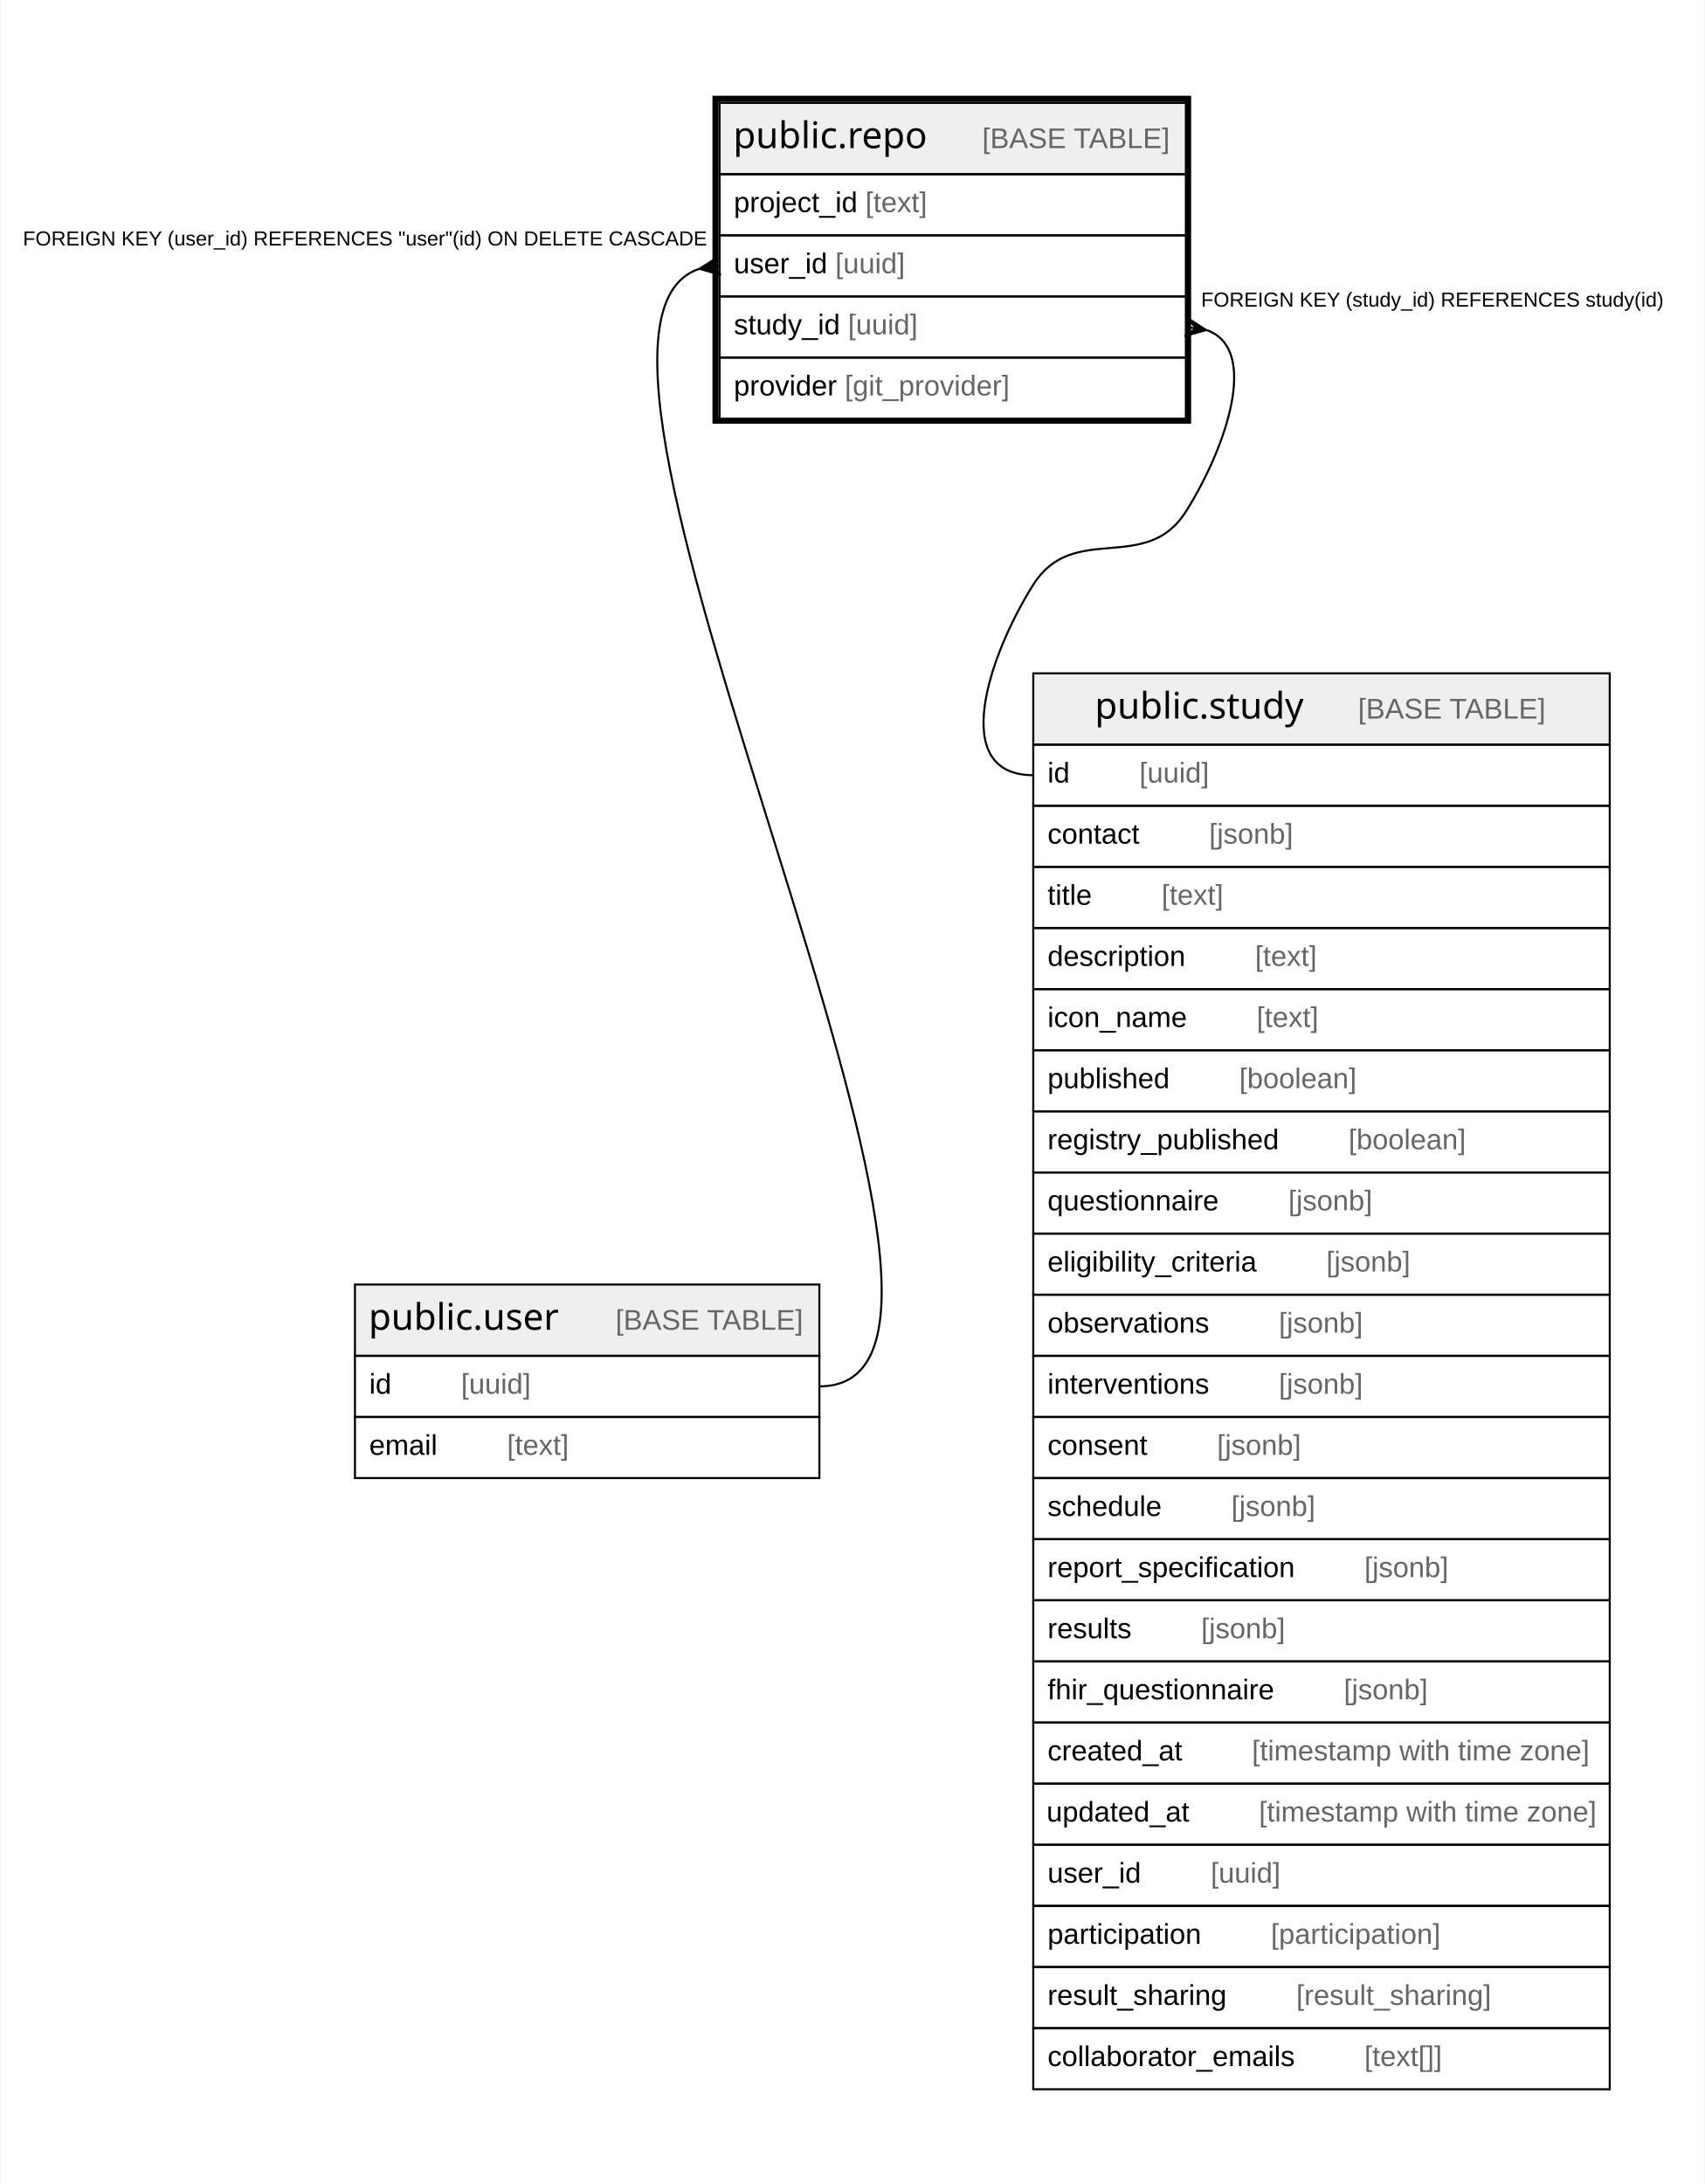
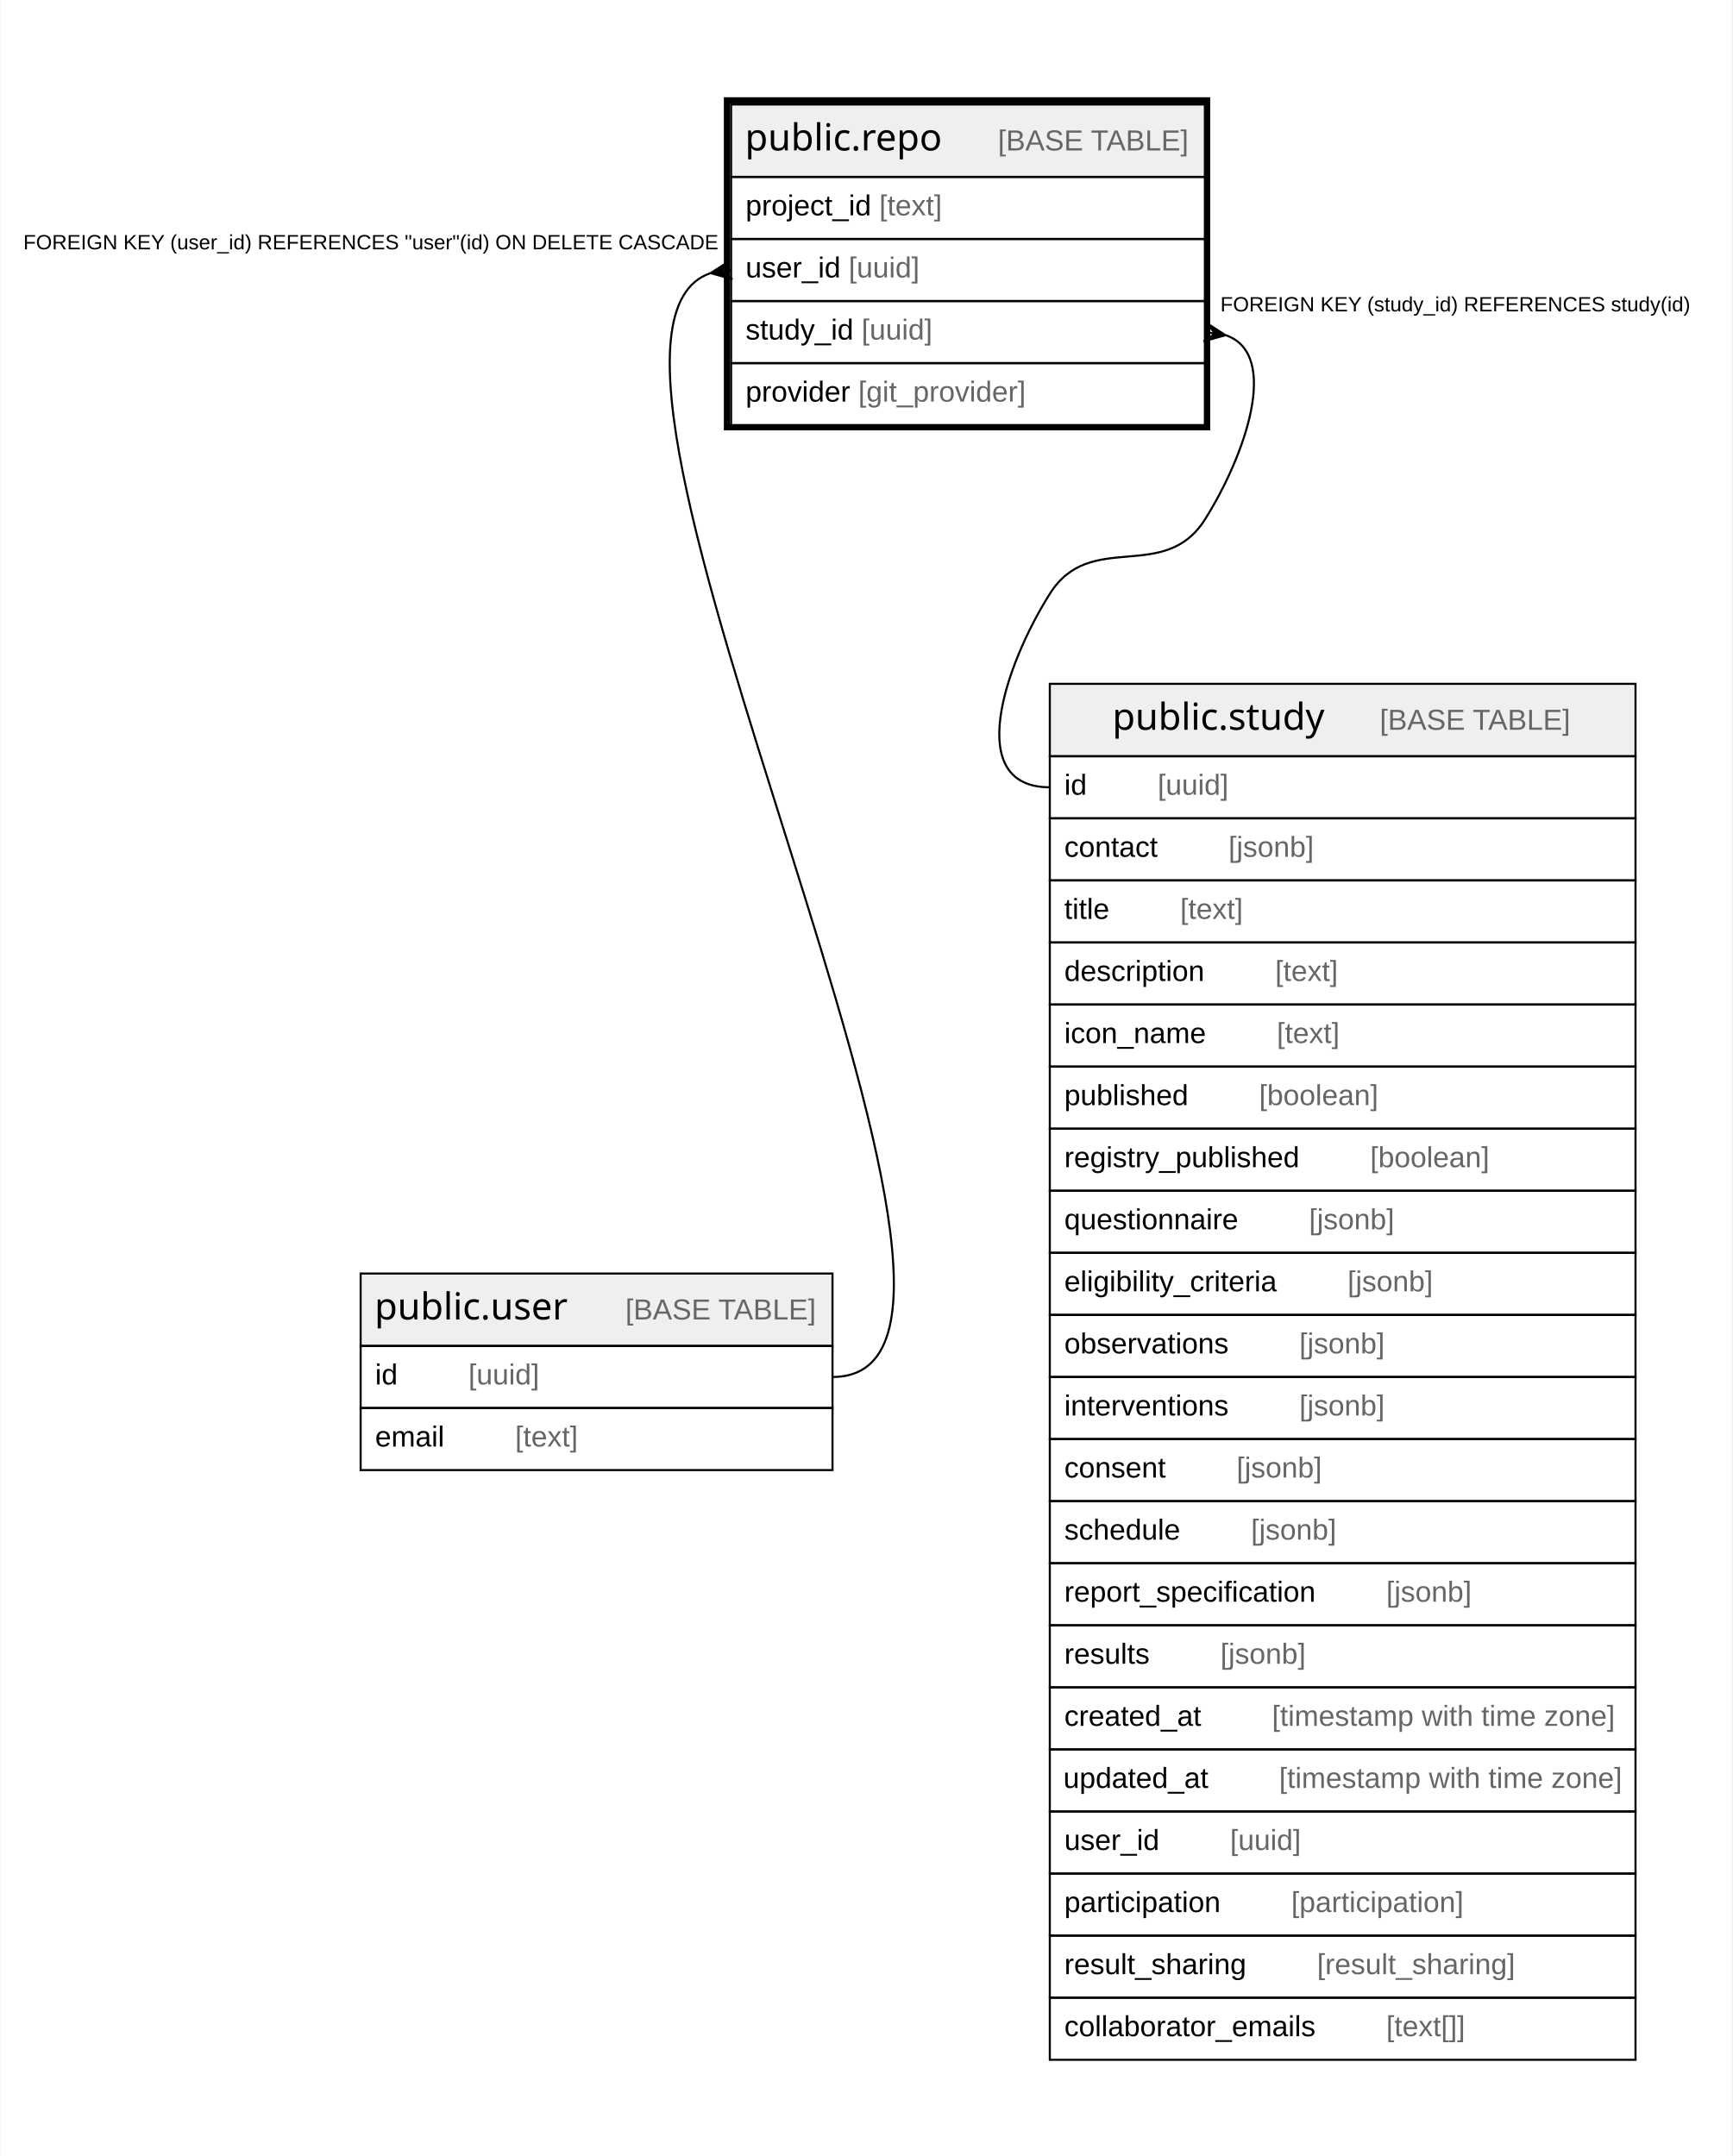
- <svg xmlns="http://www.w3.org/2000/svg" width="837pt" height="1072pt" viewBox="0.00 0.00 836.50 1072.00">
-   <g id="graph0" class="graph" transform="scale(1 1) rotate(0) translate(4 1068)">
-     <polygon fill="#ffffff" stroke="transparent" points="-4,4 -4,-1068 832.5,-1068 832.5,4 -4,4" />
+ <svg xmlns="http://www.w3.org/2000/svg" width="837pt" height="1042pt" viewBox="0.00 0.00 836.50 1042.00">
+   <g id="graph0" class="graph" transform="scale(1 1) rotate(0) translate(4 1038)">
+     <polygon fill="#ffffff" stroke="transparent" points="-4,4 -4,-1038 832.5,-1038 832.5,4 -4,4" />
    <g id="node1" class="node">
-       <polygon fill="#efefef" stroke="transparent" points="349,-982.5 349,-1017.5 578,-1017.5 578,-982.5 349,-982.5" />
-       <polygon fill="none" stroke="#000000" points="349,-982.5 349,-1017.5 578,-1017.5 578,-982.5 349,-982.5" />
-       <text text-anchor="start" x="355.706" y="-995.3" font-family="Arial Bold" font-size="18.00" fill="#000000">public.repo</text>
-       <text text-anchor="start" x="443.726" y="-995.3" font-family="Arial" font-size="14.00" fill="#000000">    </text>
-       <text text-anchor="start" x="477.931" y="-995.3" font-family="Arial" font-size="14.00" fill="#666666">[BASE TABLE]</text>
-       <polygon fill="none" stroke="#000000" points="349,-952.5 349,-982.5 578,-982.5 578,-952.5 349,-952.5" />
-       <text text-anchor="start" x="356" y="-963.9" font-family="Arial" font-size="14.00" fill="#000000">project_id </text>
-       <text text-anchor="start" x="420.568" y="-963.9" font-family="Arial" font-size="14.00" fill="#666666">[text]</text>
+       <polygon fill="#efefef" stroke="transparent" points="349,-952.5 349,-987.5 578,-987.5 578,-952.5 349,-952.5" />
+       <polygon fill="none" stroke="#000000" points="349,-952.5 349,-987.5 578,-987.5 578,-952.5 349,-952.5" />
+       <text text-anchor="start" x="355.706" y="-965.3" font-family="Arial Bold" font-size="18.00" fill="#000000">public.repo</text>
+       <text text-anchor="start" x="443.726" y="-965.3" font-family="Arial" font-size="14.00" fill="#000000">    </text>
+       <text text-anchor="start" x="477.931" y="-965.3" font-family="Arial" font-size="14.00" fill="#666666">[BASE TABLE]</text>
      <polygon fill="none" stroke="#000000" points="349,-922.5 349,-952.5 578,-952.5 578,-922.5 349,-922.5" />
-       <text text-anchor="start" x="356" y="-933.9" font-family="Arial" font-size="14.00" fill="#000000">user_id </text>
-       <text text-anchor="start" x="405.788" y="-933.9" font-family="Arial" font-size="14.00" fill="#666666">[uuid]</text>
+       <text text-anchor="start" x="356" y="-933.9" font-family="Arial" font-size="14.00" fill="#000000">project_id </text>
+       <text text-anchor="start" x="420.568" y="-933.9" font-family="Arial" font-size="14.00" fill="#666666">[text]</text>
      <polygon fill="none" stroke="#000000" points="349,-892.5 349,-922.5 578,-922.5 578,-892.5 349,-892.5" />
-       <text text-anchor="start" x="356" y="-903.9" font-family="Arial" font-size="14.00" fill="#000000">study_id </text>
-       <text text-anchor="start" x="412.018" y="-903.9" font-family="Arial" font-size="14.00" fill="#666666">[uuid]</text>
+       <text text-anchor="start" x="356" y="-903.9" font-family="Arial" font-size="14.00" fill="#000000">user_id </text>
+       <text text-anchor="start" x="405.788" y="-903.9" font-family="Arial" font-size="14.00" fill="#666666">[uuid]</text>
      <polygon fill="none" stroke="#000000" points="349,-862.5 349,-892.5 578,-892.5 578,-862.5 349,-862.5" />
-       <text text-anchor="start" x="356" y="-873.9" font-family="Arial" font-size="14.00" fill="#000000">provider </text>
-       <text text-anchor="start" x="410.449" y="-873.9" font-family="Arial" font-size="14.00" fill="#666666">[git_provider]</text>
-       <polygon fill="none" stroke="#000000" stroke-width="3" points="347,-861.5 347,-1019.5 579,-1019.5 579,-861.5 347,-861.5" />
+       <text text-anchor="start" x="356" y="-873.9" font-family="Arial" font-size="14.00" fill="#000000">study_id </text>
+       <text text-anchor="start" x="412.018" y="-873.9" font-family="Arial" font-size="14.00" fill="#666666">[uuid]</text>
+       <polygon fill="none" stroke="#000000" points="349,-832.5 349,-862.5 578,-862.5 578,-832.5 349,-832.5" />
+       <text text-anchor="start" x="356" y="-843.9" font-family="Arial" font-size="14.00" fill="#000000">provider </text>
+       <text text-anchor="start" x="410.449" y="-843.9" font-family="Arial" font-size="14.00" fill="#666666">[git_provider]</text>
+       <polygon fill="none" stroke="#000000" stroke-width="3" points="347,-831.5 347,-989.5 579,-989.5 579,-831.5 347,-831.5" />
    </g>
    <g id="node2" class="node">
-       <polygon fill="#efefef" stroke="transparent" points="170,-402.5 170,-437.5 398,-437.5 398,-402.5 170,-402.5" />
-       <polygon fill="none" stroke="#000000" points="170,-402.5 170,-437.5 398,-437.5 398,-402.5 170,-402.5" />
-       <text text-anchor="start" x="176.709" y="-415.3" font-family="Arial Bold" font-size="18.00" fill="#000000">public.user</text>
-       <text text-anchor="start" x="263.723" y="-415.3" font-family="Arial" font-size="14.00" fill="#000000">    </text>
-       <text text-anchor="start" x="297.928" y="-415.3" font-family="Arial" font-size="14.00" fill="#666666">[BASE TABLE]</text>
-       <polygon fill="none" stroke="#000000" points="170,-372.5 170,-402.5 398,-402.5 398,-372.5 170,-372.5" />
-       <text text-anchor="start" x="177" y="-383.9" font-family="Arial" font-size="14.00" fill="#000000">id    </text>
-       <text text-anchor="start" x="222.094" y="-383.9" font-family="Arial" font-size="14.00" fill="#666666">[uuid]</text>
-       <polygon fill="none" stroke="#000000" points="170,-342.5 170,-372.5 398,-372.5 398,-342.5 170,-342.5" />
-       <text text-anchor="start" x="177" y="-353.9" font-family="Arial" font-size="14.00" fill="#000000">email    </text>
-       <text text-anchor="start" x="244.644" y="-353.9" font-family="Arial" font-size="14.00" fill="#666666">[text]</text>
+       <polygon fill="#efefef" stroke="transparent" points="170,-387.5 170,-422.5 398,-422.5 398,-387.5 170,-387.5" />
+       <polygon fill="none" stroke="#000000" points="170,-387.5 170,-422.5 398,-422.5 398,-387.5 170,-387.5" />
+       <text text-anchor="start" x="176.709" y="-400.3" font-family="Arial Bold" font-size="18.00" fill="#000000">public.user</text>
+       <text text-anchor="start" x="263.723" y="-400.3" font-family="Arial" font-size="14.00" fill="#000000">    </text>
+       <text text-anchor="start" x="297.928" y="-400.3" font-family="Arial" font-size="14.00" fill="#666666">[BASE TABLE]</text>
+       <polygon fill="none" stroke="#000000" points="170,-357.5 170,-387.5 398,-387.5 398,-357.5 170,-357.5" />
+       <text text-anchor="start" x="177" y="-368.9" font-family="Arial" font-size="14.00" fill="#000000">id    </text>
+       <text text-anchor="start" x="222.094" y="-368.9" font-family="Arial" font-size="14.00" fill="#666666">[uuid]</text>
+       <polygon fill="none" stroke="#000000" points="170,-327.5 170,-357.5 398,-357.5 398,-327.5 170,-327.5" />
+       <text text-anchor="start" x="177" y="-338.9" font-family="Arial" font-size="14.00" fill="#000000">email    </text>
+       <text text-anchor="start" x="244.644" y="-338.9" font-family="Arial" font-size="14.00" fill="#666666">[text]</text>
    </g>
    <g id="edge1" class="edge">
-       <path fill="none" stroke="#000000" d="M338.979,-936.018C243.737,-904.703 516.992,-387.5 398,-387.5" />
-       <polygon fill="#000000" stroke="#000000" points="339.108,-936.037 348.342,-941.952 344.054,-936.769 349,-937.5 349,-937.5 349,-937.5 344.054,-936.769 349.658,-933.048 339.108,-936.037 339.108,-936.037" />
-       <text text-anchor="start" x="7.005" y="-947.5" font-family="Arial" font-size="10.00" fill="#000000">FOREIGN KEY (user_id) REFERENCES "user"(id) ON DELETE CASCADE</text>
+       <path fill="none" stroke="#000000" d="M338.976,-905.965C247.202,-874.585 513.656,-372.5 398,-372.5" />
+       <polygon fill="#000000" stroke="#000000" points="339.115,-905.987 348.319,-911.948 344.058,-906.743 349,-907.5 349,-907.5 349,-907.5 344.058,-906.743 349.681,-903.052 339.115,-905.987 339.115,-905.987" />
+       <text text-anchor="start" x="7.005" y="-917.5" font-family="Arial" font-size="10.00" fill="#000000">FOREIGN KEY (user_id) REFERENCES "user"(id) ON DELETE CASCADE</text>
    </g>
    <g id="node3" class="node">
-       <polygon fill="#efefef" stroke="transparent" points="503,-702.5 503,-737.5 786,-737.5 786,-702.5 503,-702.5" />
-       <polygon fill="none" stroke="#000000" points="503,-702.5 503,-737.5 786,-737.5 786,-702.5 503,-702.5" />
-       <text text-anchor="start" x="533.204" y="-715.3" font-family="Arial Bold" font-size="18.00" fill="#000000">public.study</text>
-       <text text-anchor="start" x="628.228" y="-715.3" font-family="Arial" font-size="14.00" fill="#000000">    </text>
-       <text text-anchor="start" x="662.433" y="-715.3" font-family="Arial" font-size="14.00" fill="#666666">[BASE TABLE]</text>
-       <polygon fill="none" stroke="#000000" points="503,-672.5 503,-702.5 786,-702.5 786,-672.5 503,-672.5" />
-       <text text-anchor="start" x="510" y="-683.9" font-family="Arial" font-size="14.00" fill="#000000">id    </text>
-       <text text-anchor="start" x="555.094" y="-683.9" font-family="Arial" font-size="14.00" fill="#666666">[uuid]</text>
+       <polygon fill="#efefef" stroke="transparent" points="503,-672.5 503,-707.5 786,-707.5 786,-672.5 503,-672.5" />
+       <polygon fill="none" stroke="#000000" points="503,-672.5 503,-707.5 786,-707.5 786,-672.5 503,-672.5" />
+       <text text-anchor="start" x="533.204" y="-685.3" font-family="Arial Bold" font-size="18.00" fill="#000000">public.study</text>
+       <text text-anchor="start" x="628.228" y="-685.3" font-family="Arial" font-size="14.00" fill="#000000">    </text>
+       <text text-anchor="start" x="662.433" y="-685.3" font-family="Arial" font-size="14.00" fill="#666666">[BASE TABLE]</text>
      <polygon fill="none" stroke="#000000" points="503,-642.5 503,-672.5 786,-672.5 786,-642.5 503,-642.5" />
-       <text text-anchor="start" x="510" y="-653.9" font-family="Arial" font-size="14.00" fill="#000000">contact    </text>
-       <text text-anchor="start" x="589.334" y="-653.9" font-family="Arial" font-size="14.00" fill="#666666">[jsonb]</text>
+       <text text-anchor="start" x="510" y="-653.9" font-family="Arial" font-size="14.00" fill="#000000">id    </text>
+       <text text-anchor="start" x="555.094" y="-653.9" font-family="Arial" font-size="14.00" fill="#666666">[uuid]</text>
      <polygon fill="none" stroke="#000000" points="503,-612.5 503,-642.5 786,-642.5 786,-612.5 503,-612.5" />
-       <text text-anchor="start" x="510" y="-623.9" font-family="Arial" font-size="14.00" fill="#000000">title    </text>
-       <text text-anchor="start" x="565.982" y="-623.9" font-family="Arial" font-size="14.00" fill="#666666">[text]</text>
+       <text text-anchor="start" x="510" y="-623.9" font-family="Arial" font-size="14.00" fill="#000000">contact    </text>
+       <text text-anchor="start" x="589.334" y="-623.9" font-family="Arial" font-size="14.00" fill="#666666">[jsonb]</text>
      <polygon fill="none" stroke="#000000" points="503,-582.5 503,-612.5 786,-612.5 786,-582.5 503,-582.5" />
-       <text text-anchor="start" x="510" y="-593.9" font-family="Arial" font-size="14.00" fill="#000000">description    </text>
-       <text text-anchor="start" x="611.882" y="-593.9" font-family="Arial" font-size="14.00" fill="#666666">[text]</text>
+       <text text-anchor="start" x="510" y="-593.9" font-family="Arial" font-size="14.00" fill="#000000">title    </text>
+       <text text-anchor="start" x="565.982" y="-593.9" font-family="Arial" font-size="14.00" fill="#666666">[text]</text>
      <polygon fill="none" stroke="#000000" points="503,-552.5 503,-582.5 786,-582.5 786,-552.5 503,-552.5" />
-       <text text-anchor="start" x="510" y="-563.9" font-family="Arial" font-size="14.00" fill="#000000">icon_name    </text>
-       <text text-anchor="start" x="612.668" y="-563.9" font-family="Arial" font-size="14.00" fill="#666666">[text]</text>
+       <text text-anchor="start" x="510" y="-563.9" font-family="Arial" font-size="14.00" fill="#000000">description    </text>
+       <text text-anchor="start" x="611.882" y="-563.9" font-family="Arial" font-size="14.00" fill="#666666">[text]</text>
      <polygon fill="none" stroke="#000000" points="503,-522.5 503,-552.5 786,-552.5 786,-522.5 503,-522.5" />
-       <text text-anchor="start" x="510" y="-533.9" font-family="Arial" font-size="14.00" fill="#000000">published    </text>
-       <text text-anchor="start" x="604.114" y="-533.9" font-family="Arial" font-size="14.00" fill="#666666">[boolean]</text>
+       <text text-anchor="start" x="510" y="-533.9" font-family="Arial" font-size="14.00" fill="#000000">icon_name    </text>
+       <text text-anchor="start" x="612.668" y="-533.9" font-family="Arial" font-size="14.00" fill="#666666">[text]</text>
      <polygon fill="none" stroke="#000000" points="503,-492.5 503,-522.5 786,-522.5 786,-492.5 503,-492.5" />
-       <text text-anchor="start" x="510" y="-503.9" font-family="Arial" font-size="14.00" fill="#000000">registry_published    </text>
-       <text text-anchor="start" x="657.78" y="-503.9" font-family="Arial" font-size="14.00" fill="#666666">[boolean]</text>
+       <text text-anchor="start" x="510" y="-503.9" font-family="Arial" font-size="14.00" fill="#000000">published    </text>
+       <text text-anchor="start" x="604.114" y="-503.9" font-family="Arial" font-size="14.00" fill="#666666">[boolean]</text>
      <polygon fill="none" stroke="#000000" points="503,-462.5 503,-492.5 786,-492.5 786,-462.5 503,-462.5" />
-       <text text-anchor="start" x="510" y="-473.9" font-family="Arial" font-size="14.00" fill="#000000">questionnaire    </text>
-       <text text-anchor="start" x="628.23" y="-473.9" font-family="Arial" font-size="14.00" fill="#666666">[jsonb]</text>
+       <text text-anchor="start" x="510" y="-473.9" font-family="Arial" font-size="14.00" fill="#000000">registry_published    </text>
+       <text text-anchor="start" x="657.78" y="-473.9" font-family="Arial" font-size="14.00" fill="#666666">[boolean]</text>
      <polygon fill="none" stroke="#000000" points="503,-432.5 503,-462.5 786,-462.5 786,-432.5 503,-432.5" />
-       <text text-anchor="start" x="510" y="-443.9" font-family="Arial" font-size="14.00" fill="#000000">eligibility_criteria    </text>
-       <text text-anchor="start" x="646.856" y="-443.9" font-family="Arial" font-size="14.00" fill="#666666">[jsonb]</text>
+       <text text-anchor="start" x="510" y="-443.9" font-family="Arial" font-size="14.00" fill="#000000">questionnaire    </text>
+       <text text-anchor="start" x="628.23" y="-443.9" font-family="Arial" font-size="14.00" fill="#666666">[jsonb]</text>
      <polygon fill="none" stroke="#000000" points="503,-402.5 503,-432.5 786,-432.5 786,-402.5 503,-402.5" />
-       <text text-anchor="start" x="510" y="-413.9" font-family="Arial" font-size="14.00" fill="#000000">observations    </text>
-       <text text-anchor="start" x="623.558" y="-413.9" font-family="Arial" font-size="14.00" fill="#666666">[jsonb]</text>
+       <text text-anchor="start" x="510" y="-413.9" font-family="Arial" font-size="14.00" fill="#000000">eligibility_criteria    </text>
+       <text text-anchor="start" x="646.856" y="-413.9" font-family="Arial" font-size="14.00" fill="#666666">[jsonb]</text>
      <polygon fill="none" stroke="#000000" points="503,-372.5 503,-402.5 786,-402.5 786,-372.5 503,-372.5" />
-       <text text-anchor="start" x="510" y="-383.9" font-family="Arial" font-size="14.00" fill="#000000">interventions    </text>
-       <text text-anchor="start" x="623.555" y="-383.9" font-family="Arial" font-size="14.00" fill="#666666">[jsonb]</text>
+       <text text-anchor="start" x="510" y="-383.9" font-family="Arial" font-size="14.00" fill="#000000">observations    </text>
+       <text text-anchor="start" x="623.558" y="-383.9" font-family="Arial" font-size="14.00" fill="#666666">[jsonb]</text>
      <polygon fill="none" stroke="#000000" points="503,-342.5 503,-372.5 786,-372.5 786,-342.5 503,-342.5" />
-       <text text-anchor="start" x="510" y="-353.9" font-family="Arial" font-size="14.00" fill="#000000">consent    </text>
-       <text text-anchor="start" x="593.226" y="-353.9" font-family="Arial" font-size="14.00" fill="#666666">[jsonb]</text>
+       <text text-anchor="start" x="510" y="-353.9" font-family="Arial" font-size="14.00" fill="#000000">interventions    </text>
+       <text text-anchor="start" x="623.555" y="-353.9" font-family="Arial" font-size="14.00" fill="#666666">[jsonb]</text>
      <polygon fill="none" stroke="#000000" points="503,-312.5 503,-342.5 786,-342.5 786,-312.5 503,-312.5" />
-       <text text-anchor="start" x="510" y="-323.9" font-family="Arial" font-size="14.00" fill="#000000">schedule    </text>
-       <text text-anchor="start" x="600.224" y="-323.9" font-family="Arial" font-size="14.00" fill="#666666">[jsonb]</text>
+       <text text-anchor="start" x="510" y="-323.9" font-family="Arial" font-size="14.00" fill="#000000">consent    </text>
+       <text text-anchor="start" x="593.226" y="-323.9" font-family="Arial" font-size="14.00" fill="#666666">[jsonb]</text>
      <polygon fill="none" stroke="#000000" points="503,-282.5 503,-312.5 786,-312.5 786,-282.5 503,-282.5" />
-       <text text-anchor="start" x="510" y="-293.9" font-family="Arial" font-size="14.00" fill="#000000">report_specification    </text>
-       <text text-anchor="start" x="665.561" y="-293.9" font-family="Arial" font-size="14.00" fill="#666666">[jsonb]</text>
+       <text text-anchor="start" x="510" y="-293.9" font-family="Arial" font-size="14.00" fill="#000000">schedule    </text>
+       <text text-anchor="start" x="600.224" y="-293.9" font-family="Arial" font-size="14.00" fill="#666666">[jsonb]</text>
      <polygon fill="none" stroke="#000000" points="503,-252.5 503,-282.5 786,-282.5 786,-252.5 503,-252.5" />
-       <text text-anchor="start" x="510" y="-263.9" font-family="Arial" font-size="14.00" fill="#000000">results    </text>
-       <text text-anchor="start" x="585.428" y="-263.9" font-family="Arial" font-size="14.00" fill="#666666">[jsonb]</text>
+       <text text-anchor="start" x="510" y="-263.9" font-family="Arial" font-size="14.00" fill="#000000">report_specification    </text>
+       <text text-anchor="start" x="665.561" y="-263.9" font-family="Arial" font-size="14.00" fill="#666666">[jsonb]</text>
      <polygon fill="none" stroke="#000000" points="503,-222.5 503,-252.5 786,-252.5 786,-222.5 503,-222.5" />
-       <text text-anchor="start" x="510" y="-233.9" font-family="Arial" font-size="14.00" fill="#000000">fhir_questionnaire    </text>
-       <text text-anchor="start" x="655.453" y="-233.9" font-family="Arial" font-size="14.00" fill="#666666">[jsonb]</text>
+       <text text-anchor="start" x="510" y="-233.9" font-family="Arial" font-size="14.00" fill="#000000">results    </text>
+       <text text-anchor="start" x="585.428" y="-233.9" font-family="Arial" font-size="14.00" fill="#666666">[jsonb]</text>
      <polygon fill="none" stroke="#000000" points="503,-192.5 503,-222.5 786,-222.5 786,-192.5 503,-192.5" />
      <text text-anchor="start" x="510" y="-203.9" font-family="Arial" font-size="14.00" fill="#000000">created_at    </text>
      <text text-anchor="start" x="610.342" y="-203.9" font-family="Arial" font-size="14.00" fill="#666666">[timestamp with time zone]</text>
      <polygon fill="none" stroke="#000000" points="503,-162.5 503,-192.5 786,-192.5 786,-162.5 503,-162.5" />
      <text text-anchor="start" x="509.534" y="-173.9" font-family="Arial" font-size="14.00" fill="#000000">updated_at    </text>
      <text text-anchor="start" x="613.781" y="-173.9" font-family="Arial" font-size="14.00" fill="#666666">[timestamp with time zone]</text>
      <polygon fill="none" stroke="#000000" points="503,-132.5 503,-162.5 786,-162.5 786,-132.5 503,-132.5" />
      <text text-anchor="start" x="510" y="-143.9" font-family="Arial" font-size="14.00" fill="#000000">user_id    </text>
      <text text-anchor="start" x="590.102" y="-143.9" font-family="Arial" font-size="14.00" fill="#666666">[uuid]</text>
      <polygon fill="none" stroke="#000000" points="503,-102.5 503,-132.5 786,-132.5 786,-102.5 503,-102.5" />
      <text text-anchor="start" x="510" y="-113.9" font-family="Arial" font-size="14.00" fill="#000000">participation    </text>
      <text text-anchor="start" x="619.662" y="-113.9" font-family="Arial" font-size="14.00" fill="#666666">[participation]</text>
      <polygon fill="none" stroke="#000000" points="503,-72.5 503,-102.5 786,-102.5 786,-72.5 503,-72.5" />
      <text text-anchor="start" x="510" y="-83.9" font-family="Arial" font-size="14.00" fill="#000000">result_sharing    </text>
      <text text-anchor="start" x="632.108" y="-83.9" font-family="Arial" font-size="14.00" fill="#666666">[result_sharing]</text>
      <polygon fill="none" stroke="#000000" points="503,-42.5 503,-72.5 786,-72.5 786,-42.5 503,-42.5" />
      <text text-anchor="start" x="510" y="-53.9" font-family="Arial" font-size="14.00" fill="#000000">collaborator_emails    </text>
      <text text-anchor="start" x="665.547" y="-53.9" font-family="Arial" font-size="14.00" fill="#666666">[text[]]</text>
    </g>
    <g id="edge2" class="edge">
-       <path fill="none" stroke="#000000" d="M588.148,-905.958C614.525,-896.687 597.329,-847.719 578,-817 558.308,-785.705 522.692,-812.295 503,-781 480.869,-745.828 461.444,-687.5 503,-687.5" />
-       <polygon fill="#000000" stroke="#000000" points="587.886,-905.998 577.324,-903.051 582.943,-906.749 578,-907.5 578,-907.5 578,-907.5 582.943,-906.749 578.676,-911.949 587.886,-905.998 587.886,-905.998" />
-       <text text-anchor="start" x="585.385" y="-917.5" font-family="Arial" font-size="10.00" fill="#000000">FOREIGN KEY (study_id) REFERENCES study(id)</text>
+       <path fill="none" stroke="#000000" d="M588.148,-875.958C614.525,-866.687 597.329,-817.719 578,-787 558.308,-755.705 522.692,-782.295 503,-751 480.869,-715.828 461.444,-657.5 503,-657.5" />
+       <polygon fill="#000000" stroke="#000000" points="587.886,-875.998 577.324,-873.051 582.943,-876.749 578,-877.5 578,-877.5 578,-877.5 582.943,-876.749 578.676,-881.949 587.886,-875.998 587.886,-875.998" />
+       <text text-anchor="start" x="585.385" y="-887.5" font-family="Arial" font-size="10.00" fill="#000000">FOREIGN KEY (study_id) REFERENCES study(id)</text>
    </g>
  </g>
</svg>
